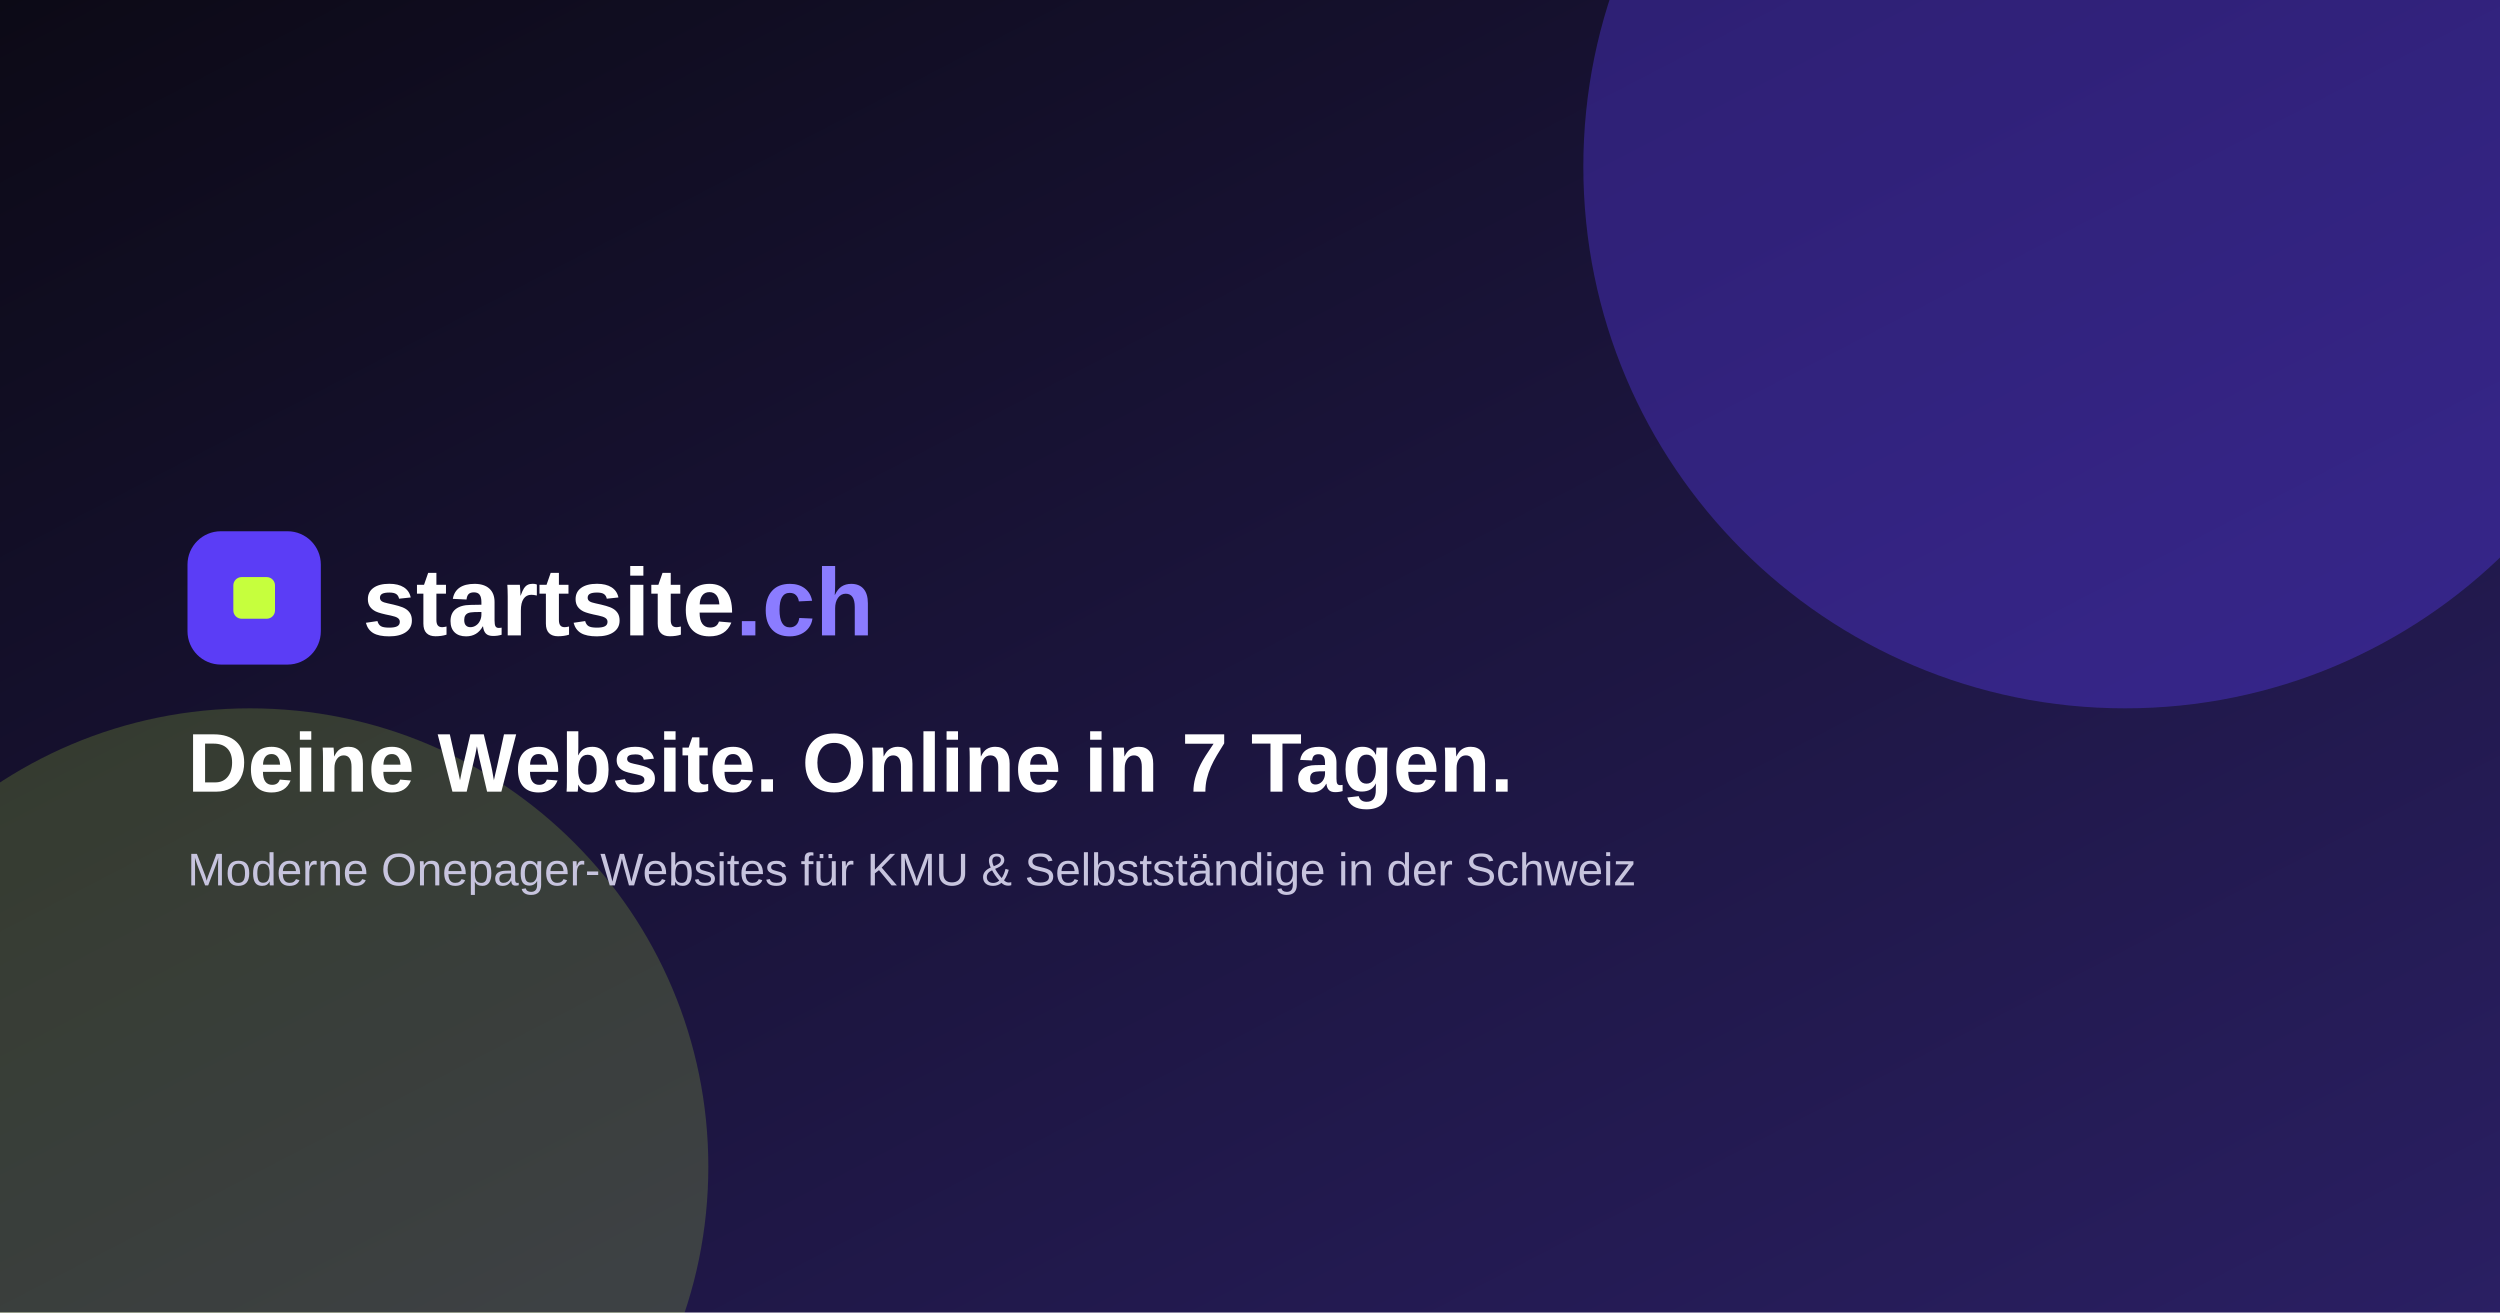
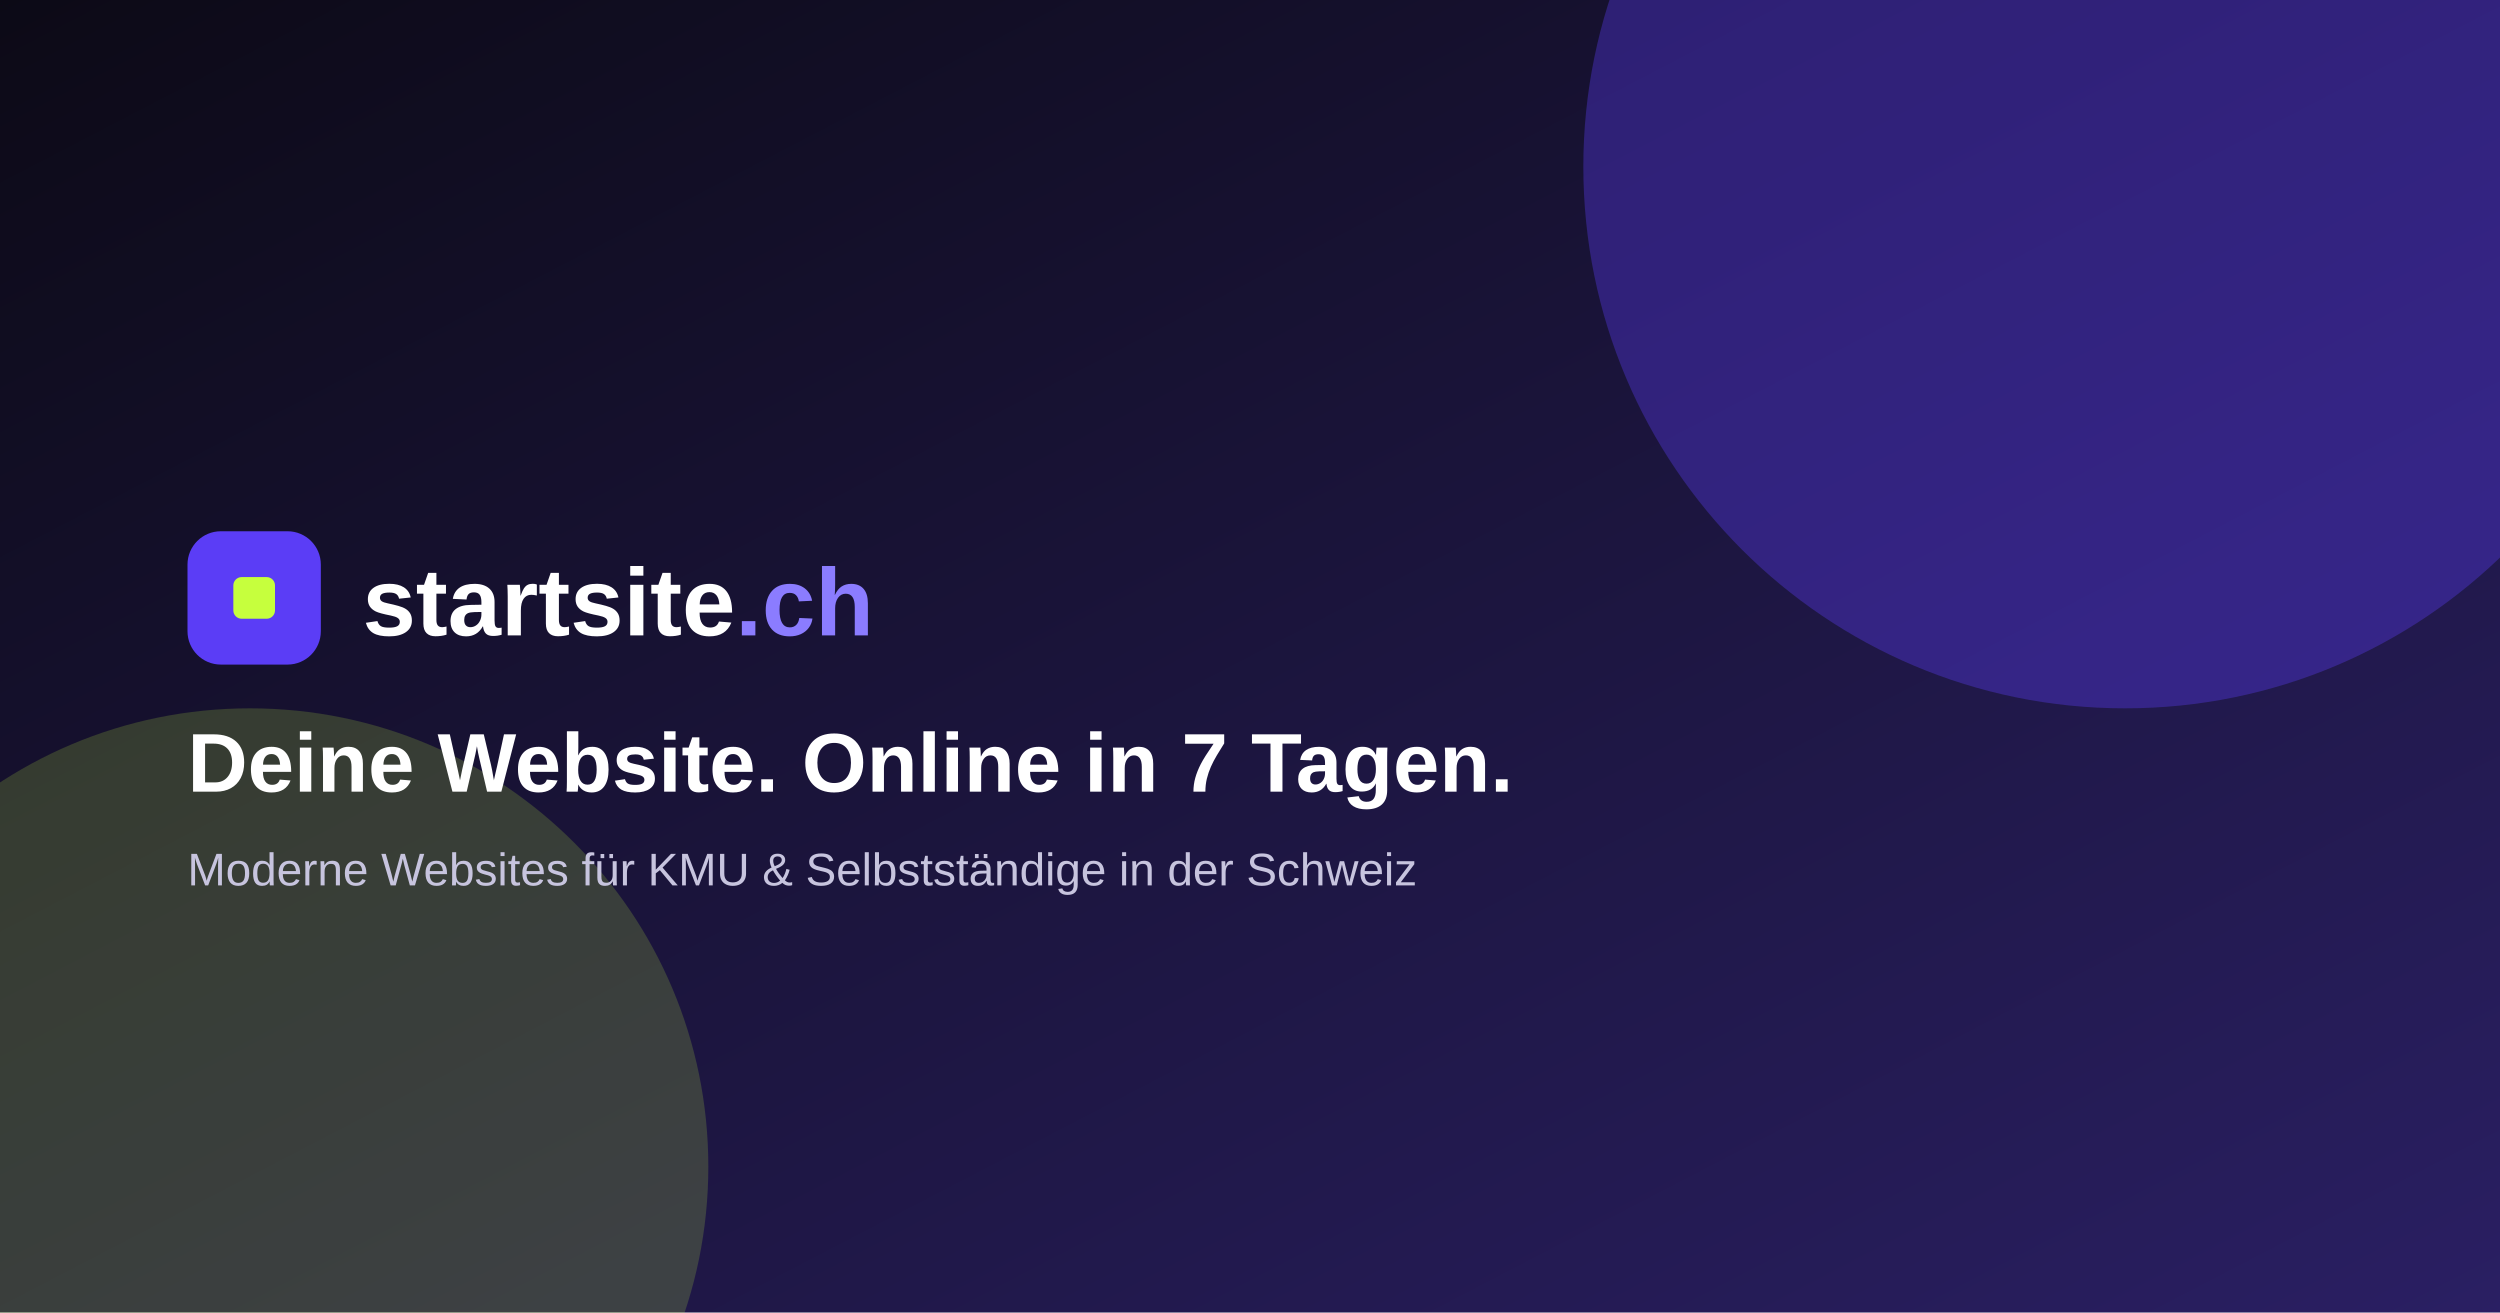
<svg xmlns="http://www.w3.org/2000/svg" viewBox="0 0 1200 630" width="1200" height="630">
  <defs>
    <linearGradient id="bg" x1="0" y1="0" x2="1" y2="1">
      <stop offset="0" stop-color="#0C0A16" />
      <stop offset="1" stop-color="#2A1F63" />
    </linearGradient>
  </defs>
  <rect width="1200" height="630" fill="url(#bg)" />
  <circle cx="1020" cy="80" r="260" fill="#5B3DF6" opacity="0.35" />
  <circle cx="120" cy="560" r="220" fill="#C6FF3D" opacity="0.18" />
  <rect x="90" y="255" width="64" height="64" rx="16" fill="#5B3DF6" />
  <rect x="112" y="277" width="20" height="20" rx="4" fill="#C6FF3D" />
  <text x="174" y="305" font-family="Arial, sans-serif" font-size="46" font-weight="700" fill="#FFFFFF">startsite<tspan fill="#8B7CFF">.ch</tspan>
  </text>
  <text x="90" y="380" font-family="Arial, sans-serif" font-size="40" font-weight="700" fill="#FFFFFF">Deine Website. Online in 7 Tagen.</text>
-   <text x="90" y="425" font-family="Arial, sans-serif" font-size="22" fill="#C7C4DE">Moderne Onepager-Websites für KMU &amp; Selbstständige in der Schweiz</text>
+   <text x="90" y="425" font-family="Arial, sans-serif" font-size="22" fill="#C7C4DE">Moderne Websites für KMU &amp; Selbstständige in der Schweiz</text>
</svg>
